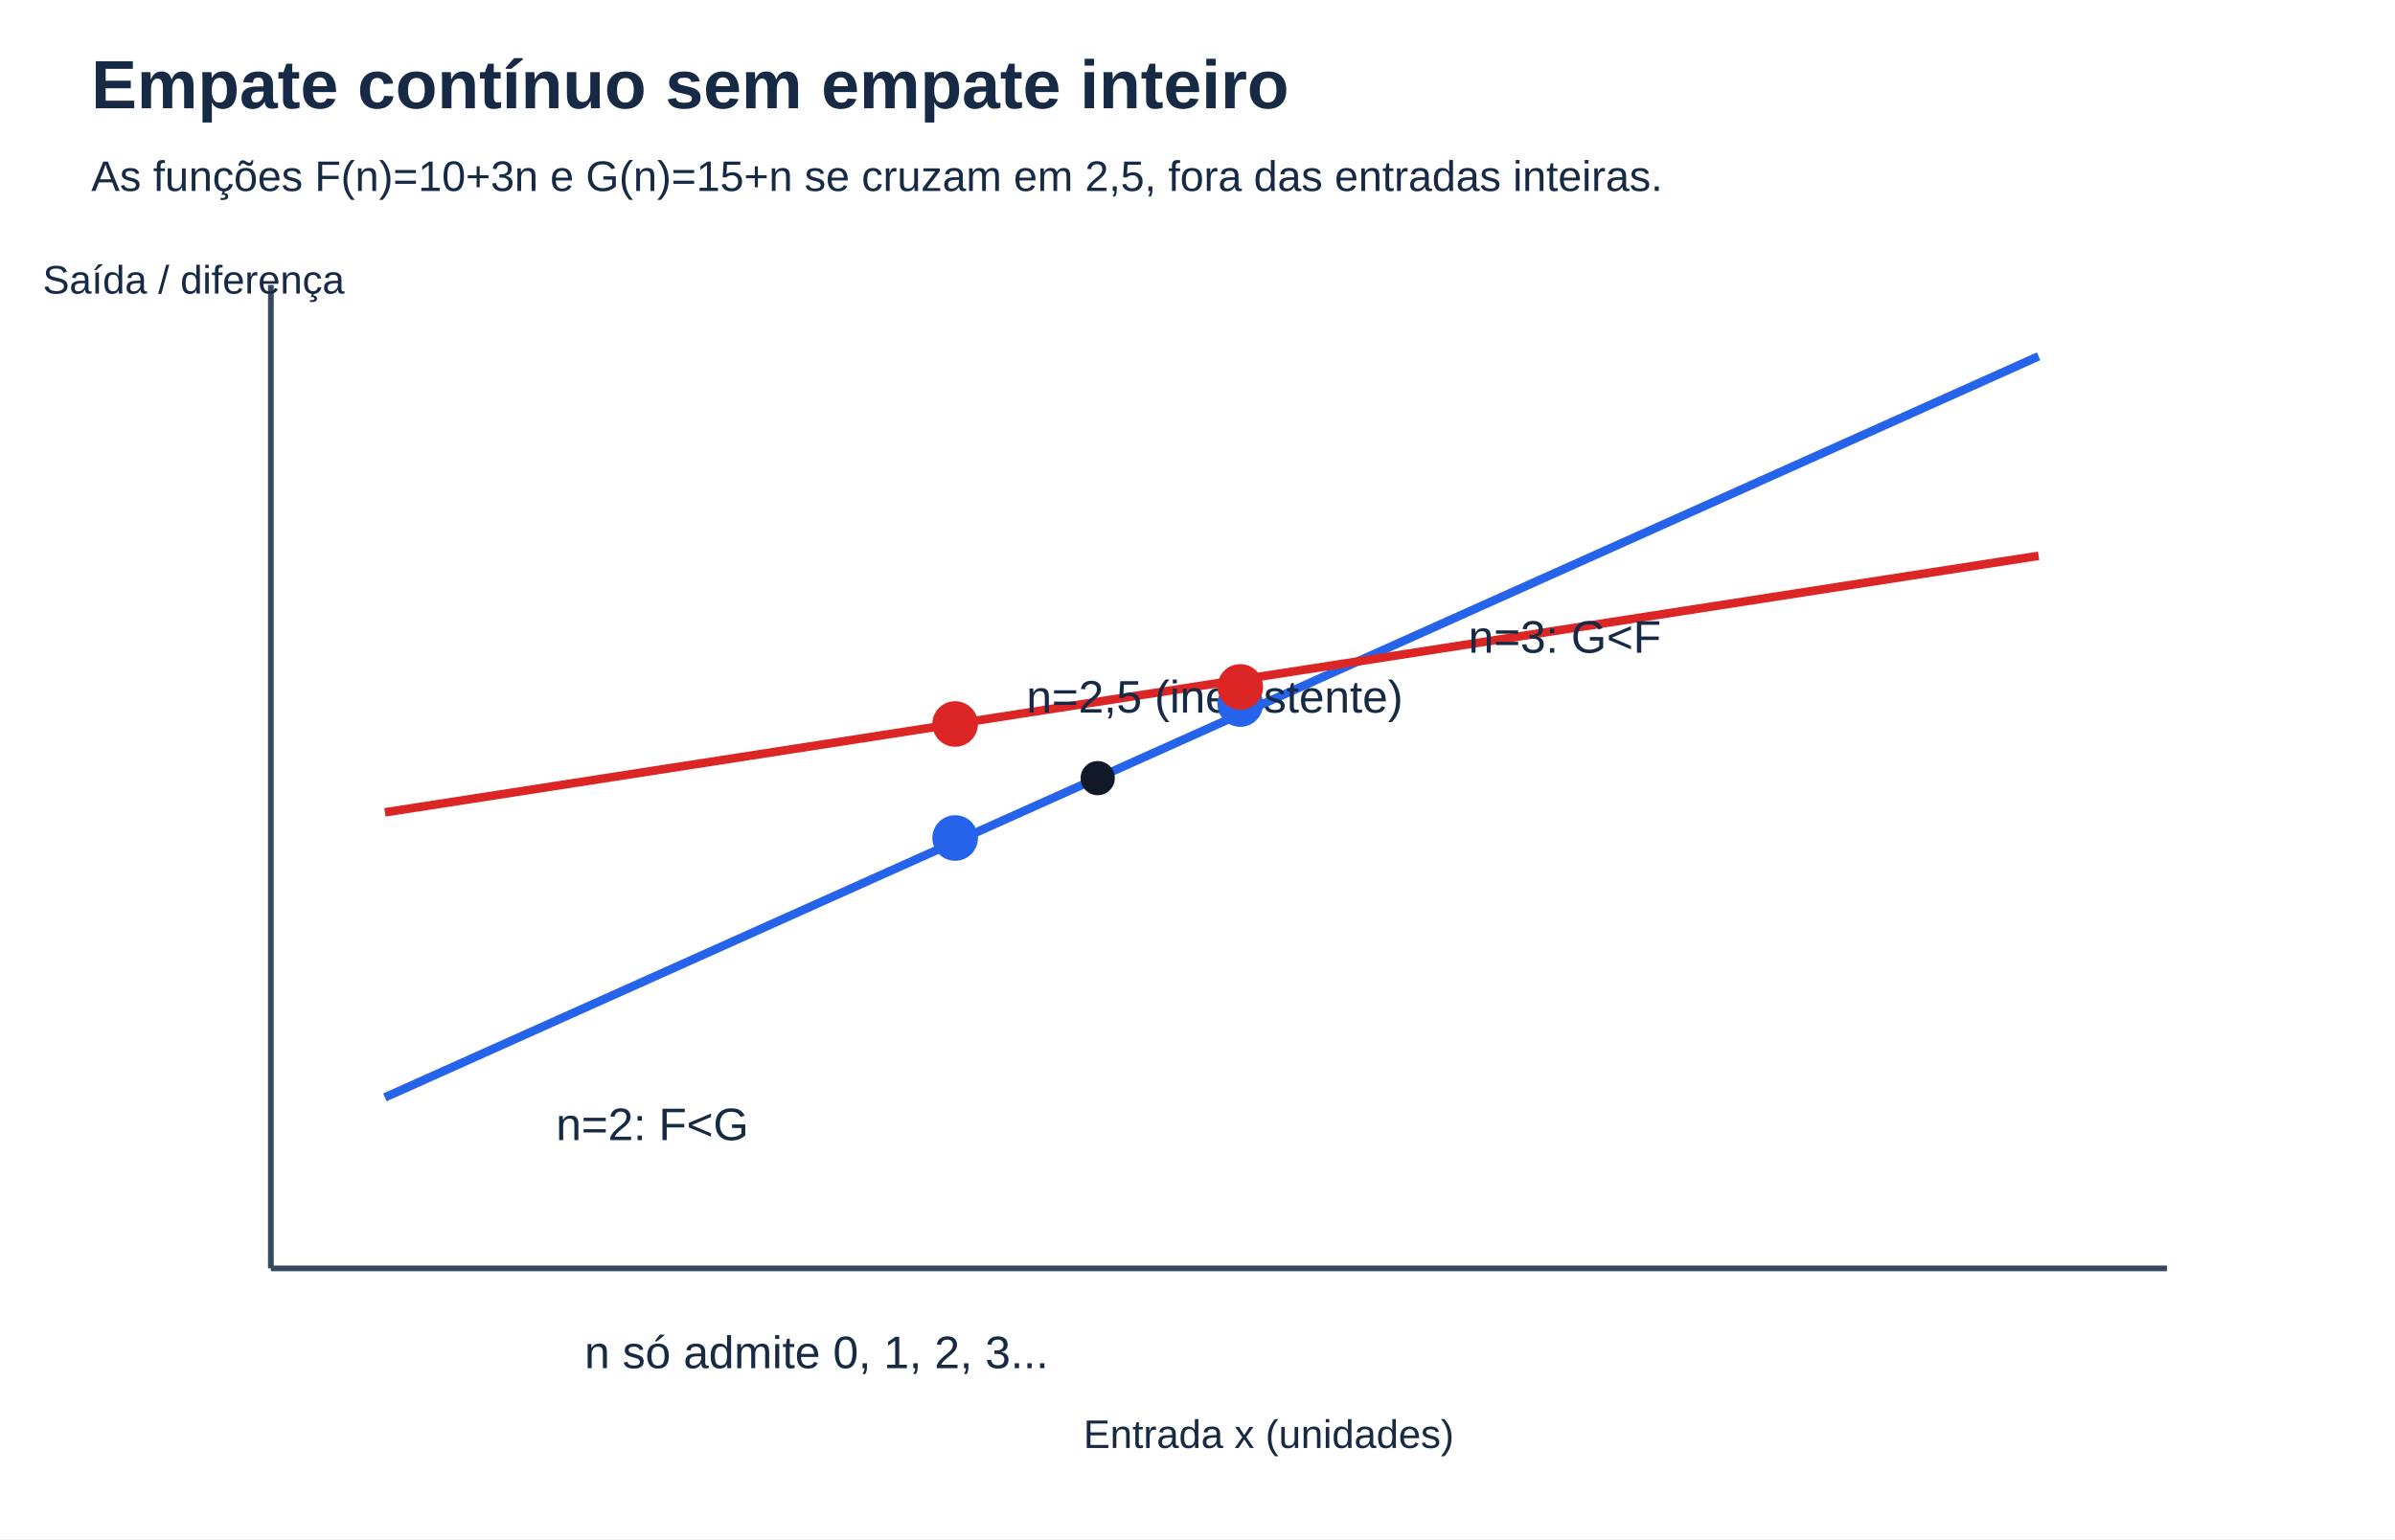
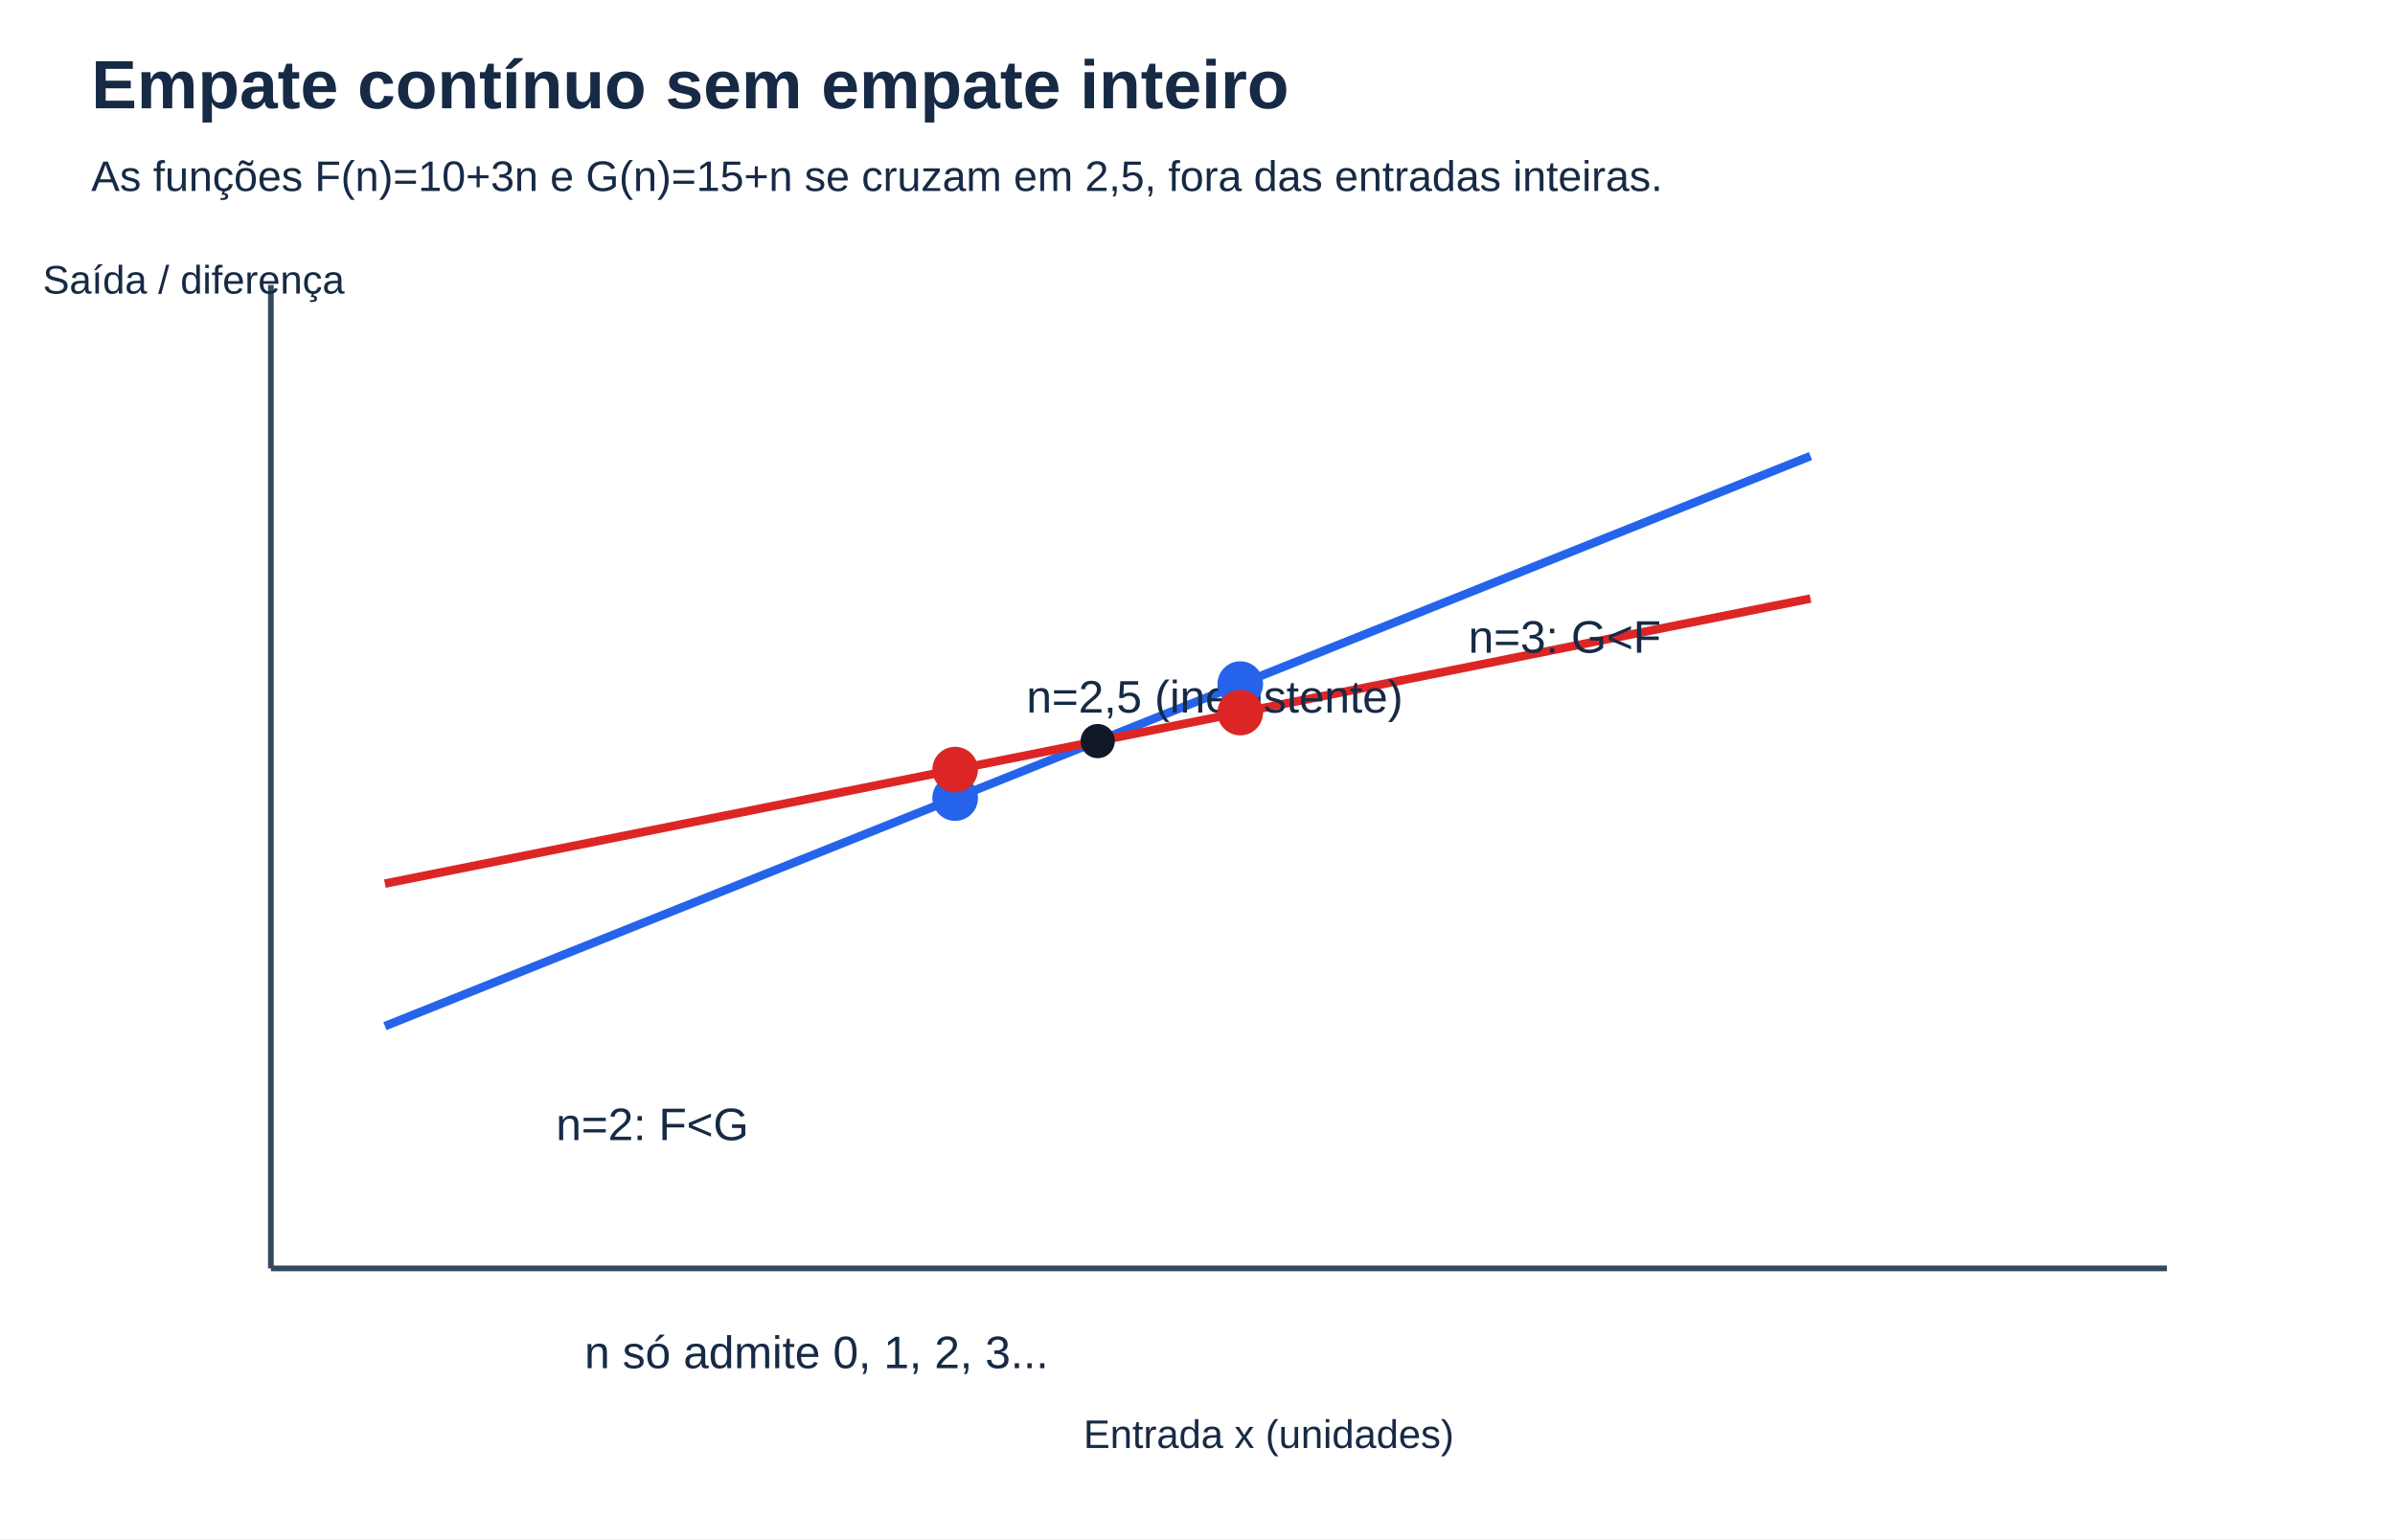
<svg xmlns="http://www.w3.org/2000/svg" role="img" aria-labelledby="title desc" viewBox="0 0 840 540" width="840" height="540">
  <rect width="840" height="540" fill="#ffffff" />
  <g font-family="Arial, sans-serif" fill="#172a45">
    <text x="32" y="38" font-size="24" font-weight="bold">Empate contínuo sem empate inteiro</text>
    <text x="32" y="67" font-size="15">As funções F(n)=10+3n e G(n)=15+n se cruzam em 2,5, fora das entradas inteiras.</text>
  </g>
  <g stroke="#34495e" stroke-width="2">
    <line x1="95" y1="445" x2="760" y2="445" />
    <line x1="95" y1="445" x2="95" y2="100" />
  </g>
-   <path d="M135 385 L715 125" stroke="#2563eb" stroke-width="3" fill="none" />
-   <path d="M135 285 L715 195" stroke="#dc2626" stroke-width="3" fill="none" />
-   <circle cx="385" cy="273" r="6" fill="#111827" />
+   <path d="M135 360 L635 160" stroke="#2563eb" stroke-width="3" fill="none" />
+   <path d="M135 310 L635 210" stroke="#dc2626" stroke-width="3" fill="none" />
+   <circle cx="385" cy="260" r="6" fill="#111827" />
  <g font-family="Arial" font-size="16" fill="#172a45">
    <text x="360" y="250">n=2,5 (inexistente)</text>
    <text x="195" y="400">n=2: F&lt;G</text>
    <text x="515" y="229">n=3: G&lt;F</text>
    <text x="205" y="480">n só admite 0, 1, 2, 3...</text>
  </g>
  <g fill="#2563eb">
-     <circle cx="335" cy="294" r="8" />
-     <circle cx="435" cy="247" r="8" />
+     <circle cx="335" cy="280" r="8" />
+     <circle cx="435" cy="240" r="8" />
  </g>
  <g fill="#dc2626">
-     <circle cx="335" cy="254" r="8" />
-     <circle cx="435" cy="241" r="8" />
+     <circle cx="335" cy="270" r="8" />
+     <circle cx="435" cy="250" r="8" />
  </g>
  <g font-family="Arial, sans-serif" fill="#172a45" font-size="14">
    <text x="380" y="508">Entrada x (unidades)</text>
    <text x="15" y="103">Saída / diferença</text>
  </g>
</svg>
